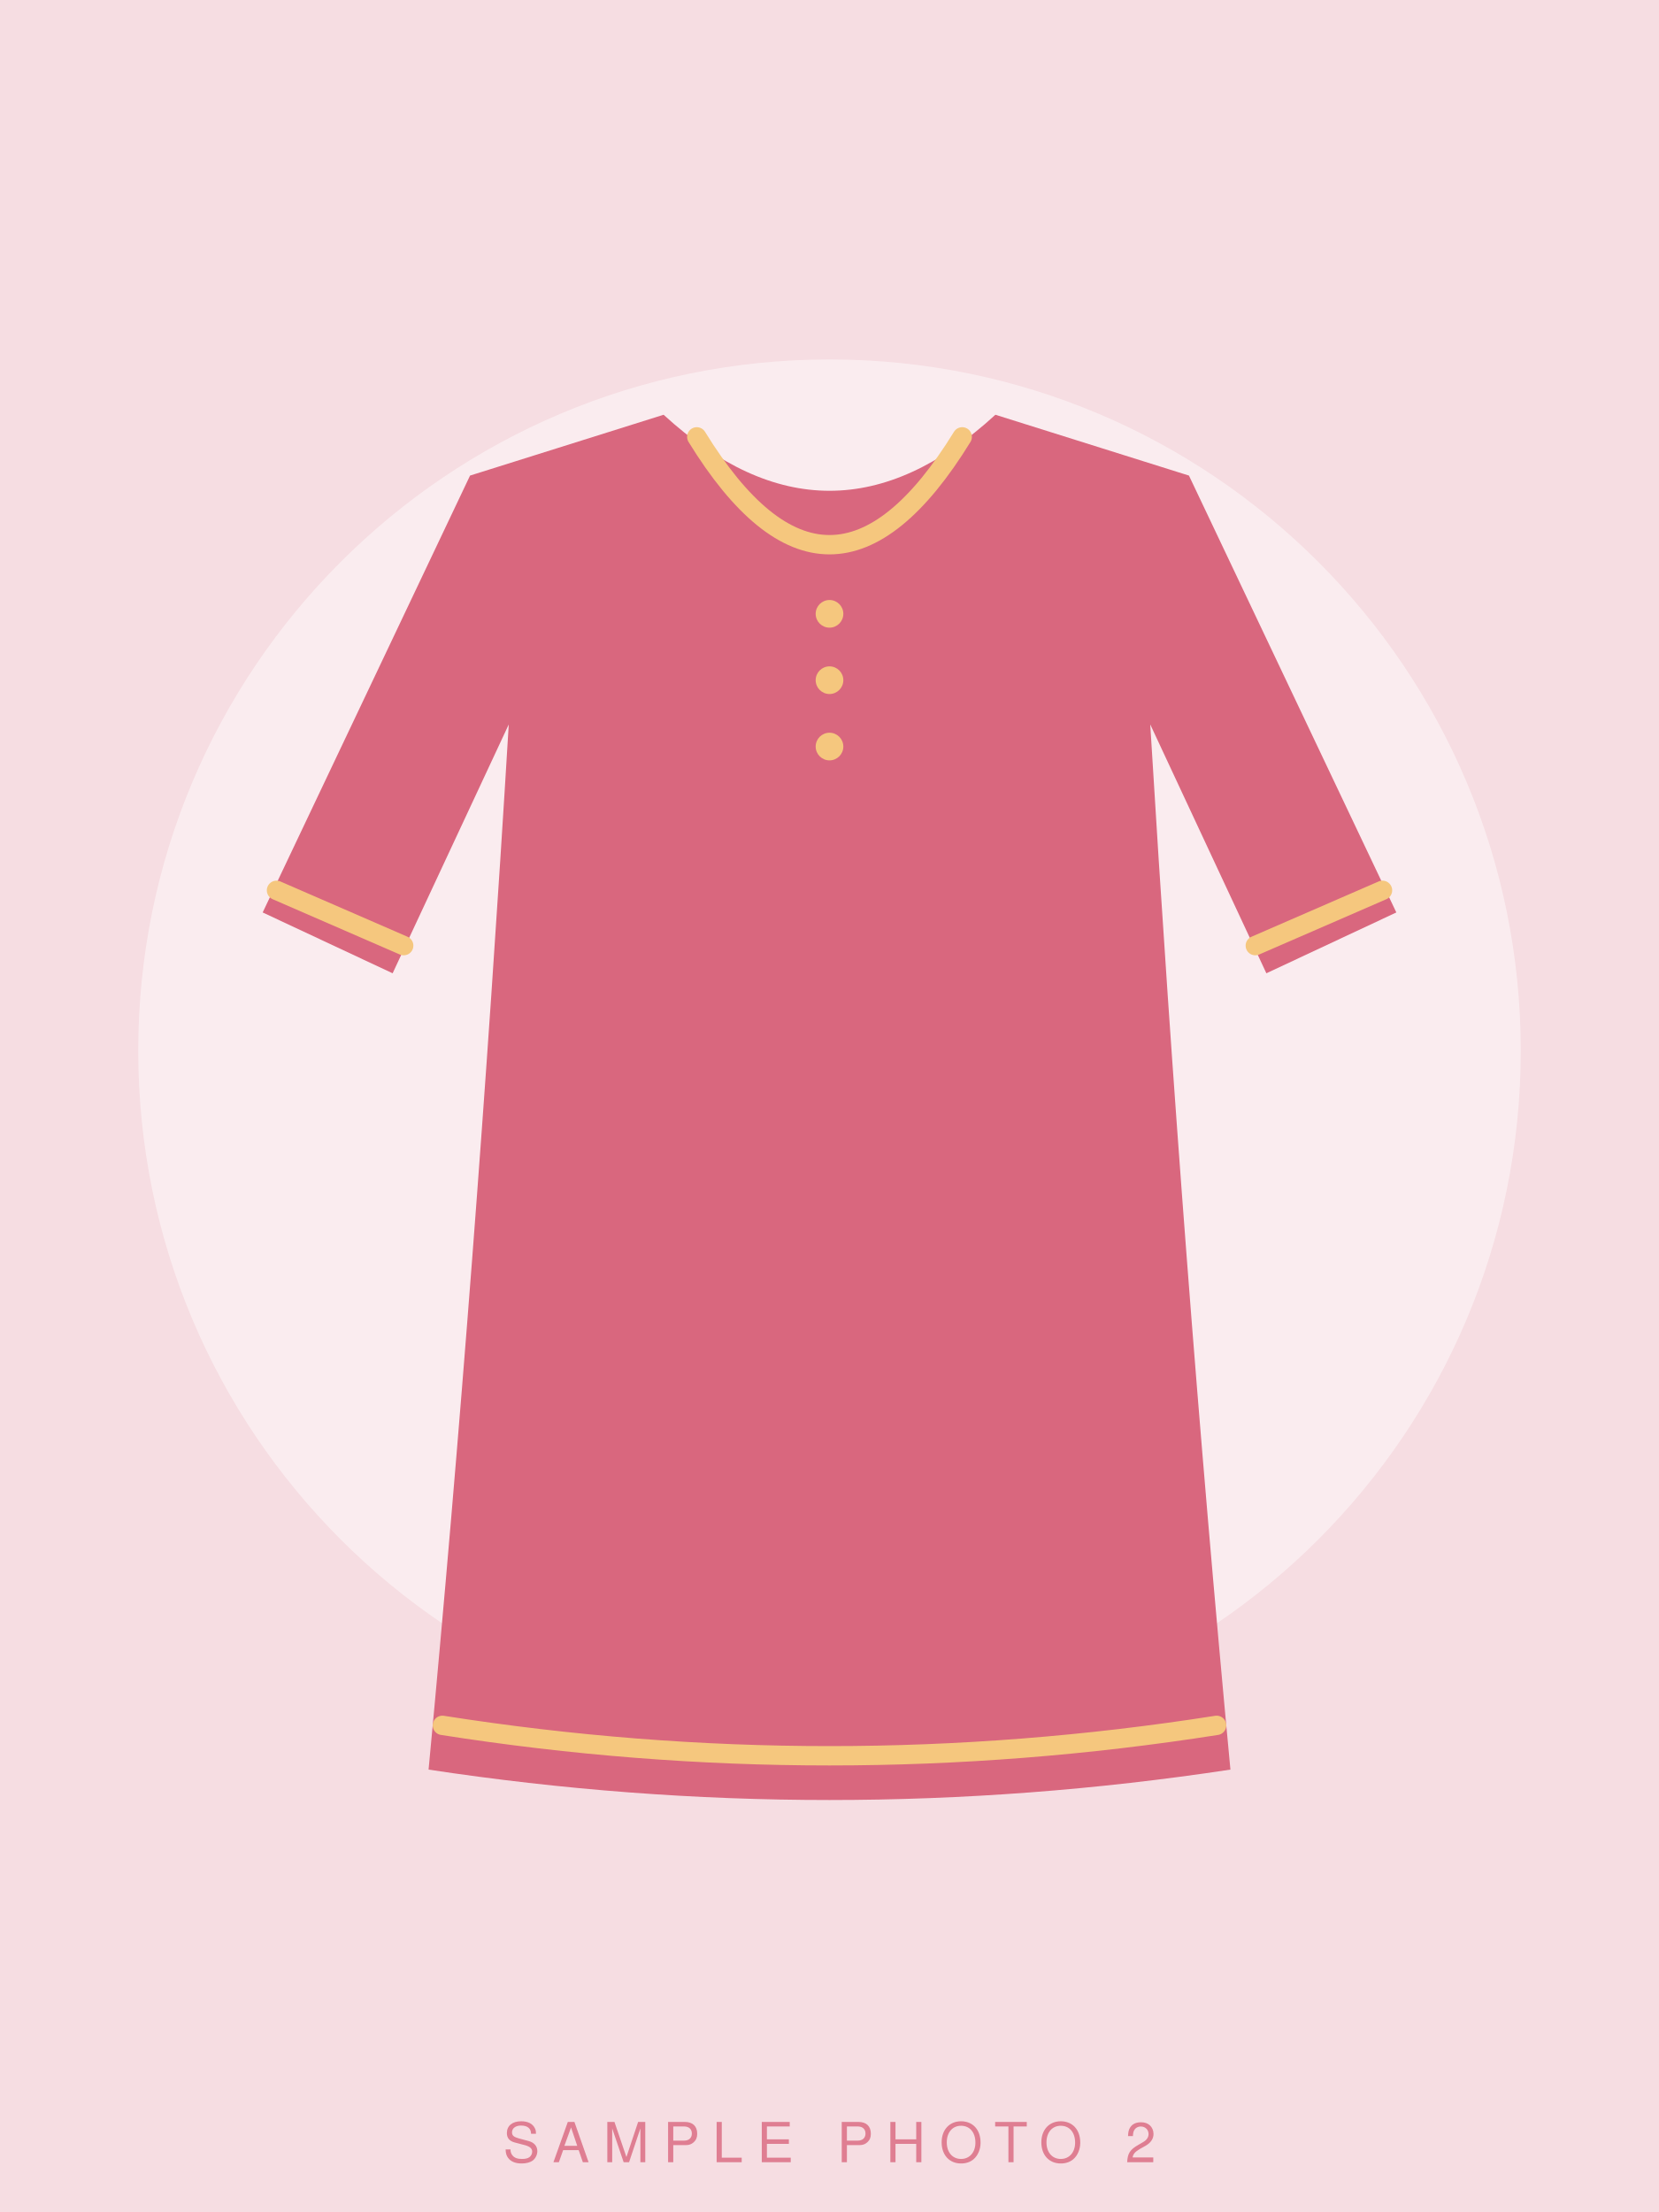
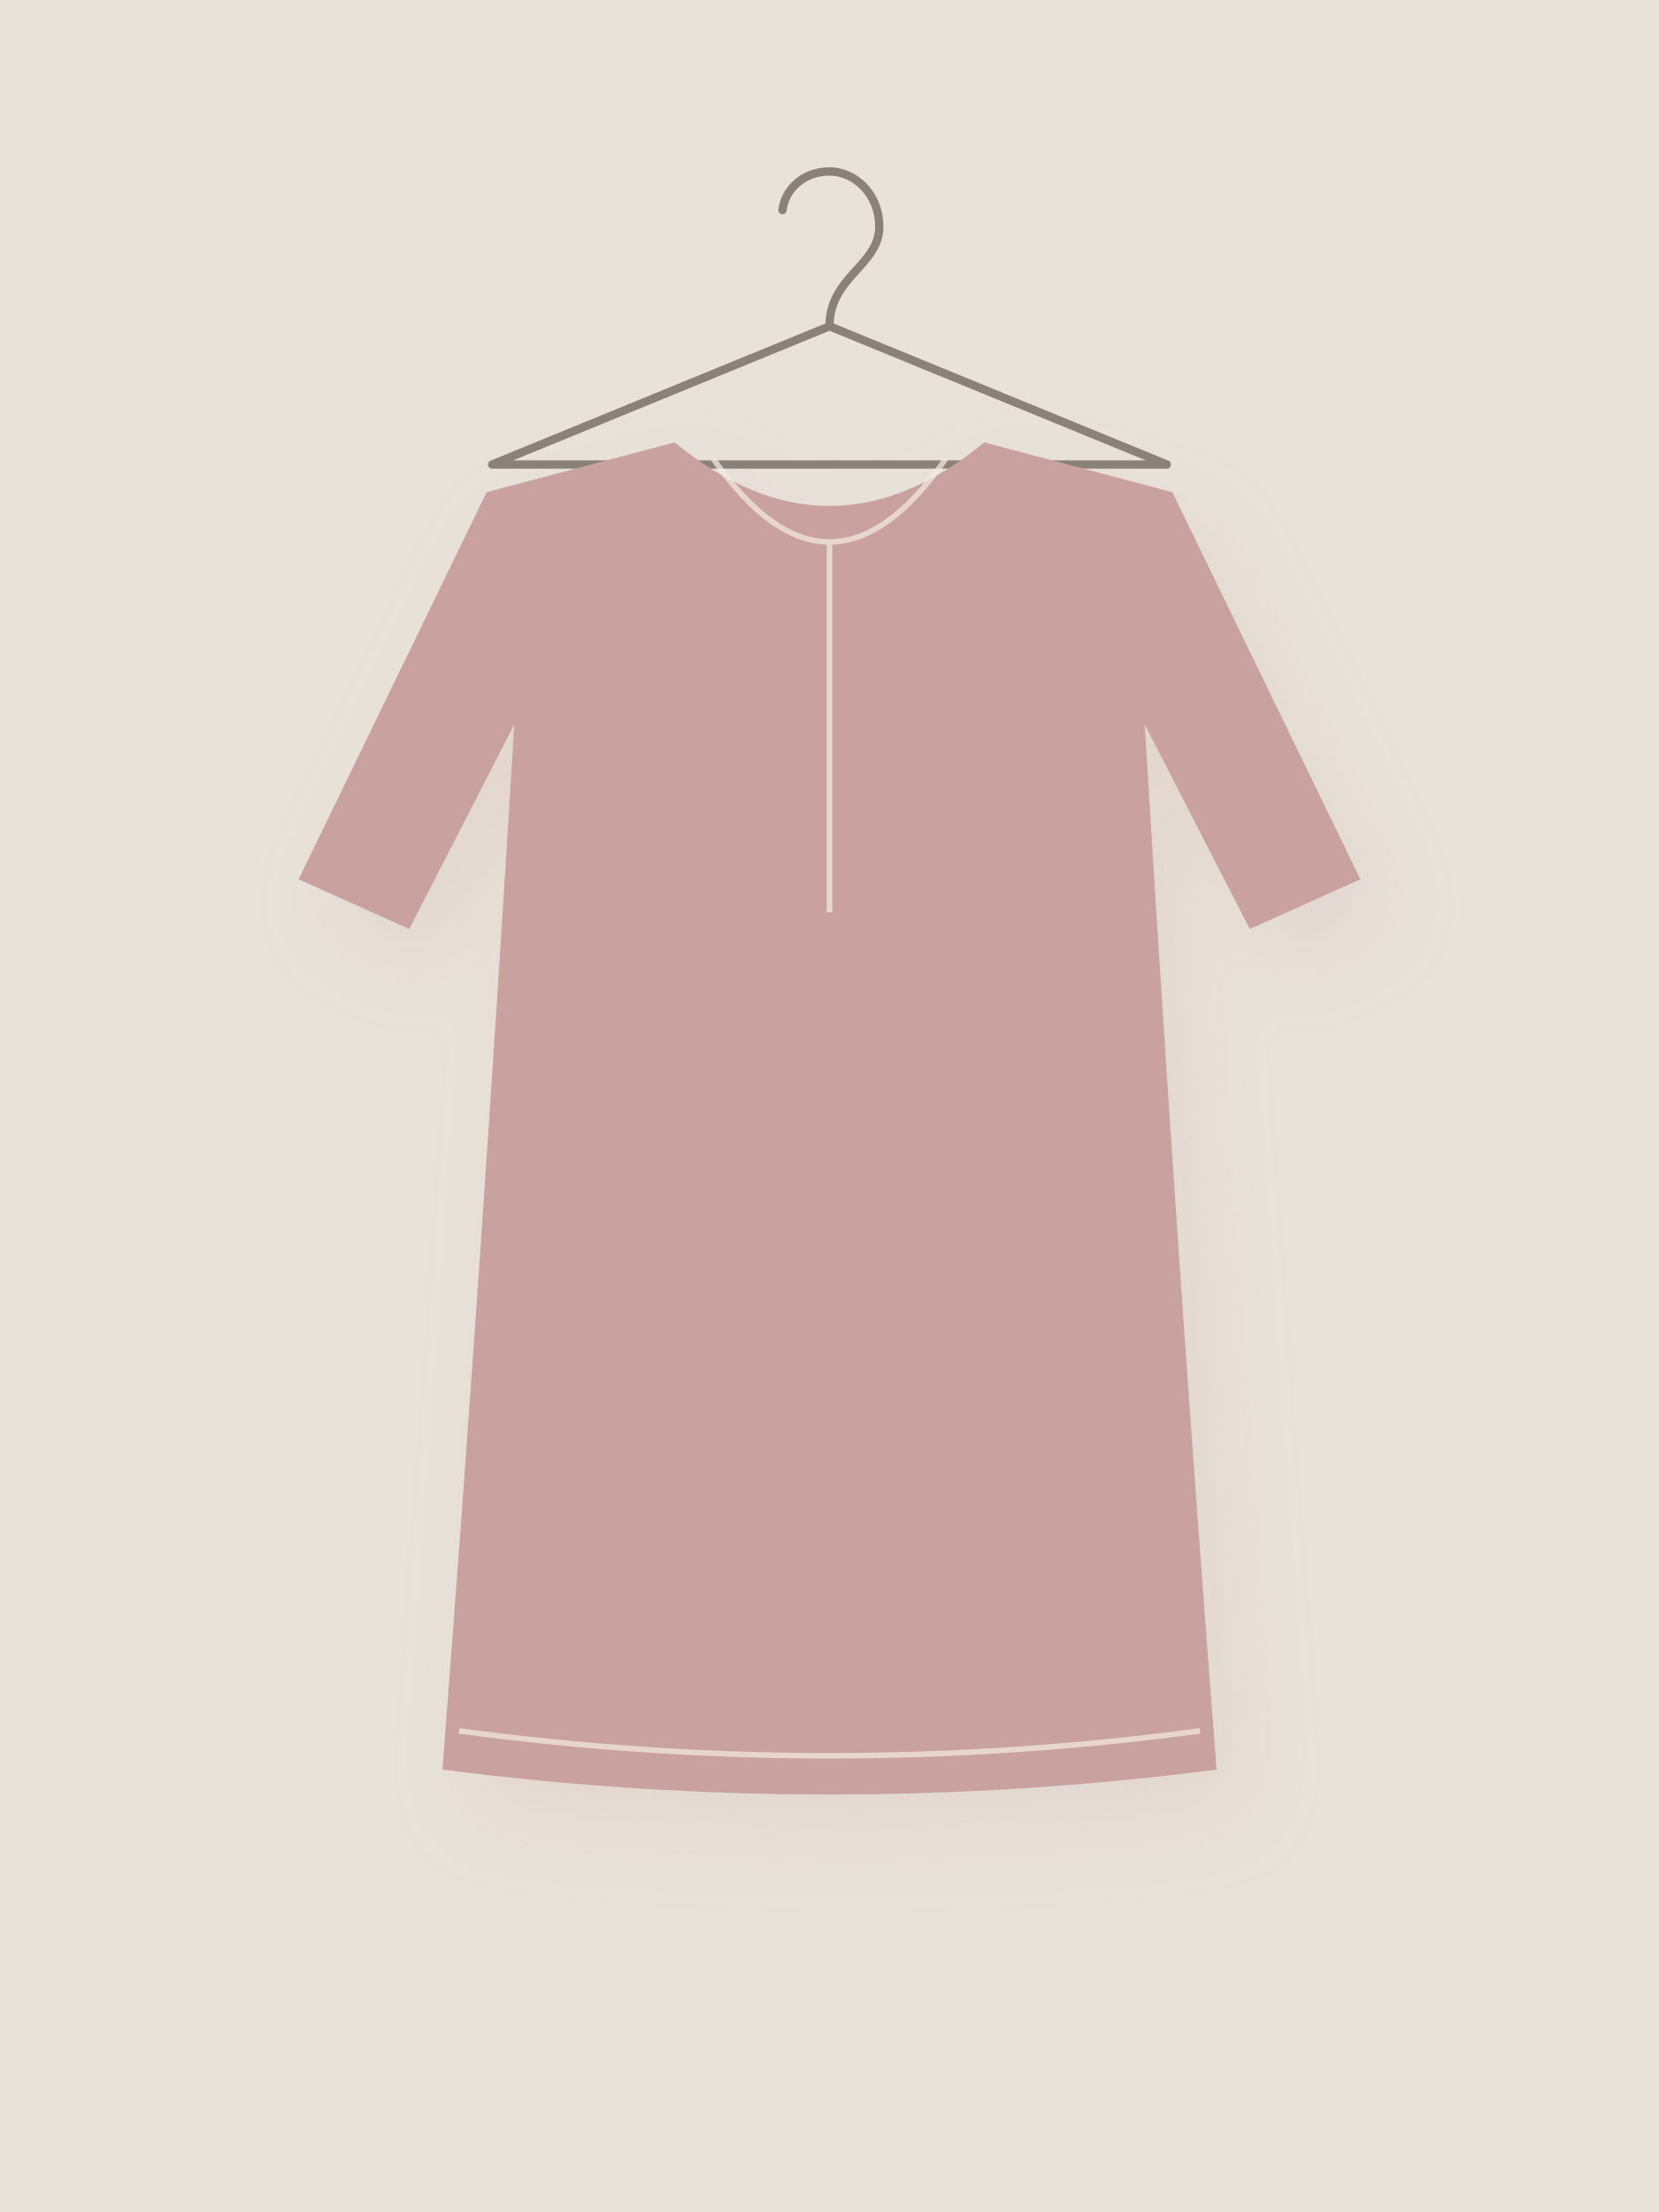
- <svg xmlns="http://www.w3.org/2000/svg" viewBox="0 0 600 800">
-   <rect width="600" height="800" fill="#F6DDE2" />
-   <circle cx="300" cy="380" r="250" fill="#ffffff" opacity="0.45" />
-   <path d="M240,150 Q300,205 360,150 L430,172 L505,330 L458,352 L416,262 Q428,460 445,640 Q300,662 155,640 Q172,460 184,262 L142,352 L95,330 L170,172 Z" fill="#D9677E" />
-   <path d="M252,158 Q300,236 348,158" fill="none" stroke="#F5C77E" stroke-width="7" stroke-linecap="round" />
-   <path d="M160,624 Q300,646 440,624" fill="none" stroke="#F5C77E" stroke-width="7" stroke-linecap="round" />
-   <path d="M100,322 L146,342" stroke="#F5C77E" stroke-width="7" stroke-linecap="round" />
-   <path d="M500,322 L454,342" stroke="#F5C77E" stroke-width="7" stroke-linecap="round" />
-   <circle cx="300" cy="222" r="5" fill="#F5C77E" />
-   <circle cx="300" cy="246" r="5" fill="#F5C77E" />
-   <circle cx="300" cy="270" r="5" fill="#F5C77E" />
-   <text x="300" y="782" text-anchor="middle" font-family="Helvetica, Arial, sans-serif" font-size="20" letter-spacing="5" fill="#D9677E" opacity="0.8">SAMPLE PHOTO 2</text>
+ <svg xmlns="http://www.w3.org/2000/svg" viewBox="0 0 600 800" preserveAspectRatio="xMidYMid slice">
+   <defs>
+     <filter id="s" x="-20%" y="-20%" width="140%" height="140%">
+       <feGaussianBlur stdDeviation="14" />
+     </filter>
+   </defs>
+   <rect width="600" height="800" fill="#E8E2DA" />
+   <g transform="translate(0,0)">
+     <g transform="translate(10,14)" opacity="0.18" filter="url(#s)" fill="#3b2f28">
+       <path d="M244,160 Q300,206 356,160 L424,178 L492,318 L452,336 L414,262 Q426,460 440,640 Q300,658 160,640 Q174,460 186,262 L148,336 L108,318 L176,178 Z" fill="#C9A19E" />
+       <g fill="none" stroke="#F4EDE6" stroke-width="2" opacity="0.7">
+         <path d="M258,166 Q300,226 342,166" />
+         <path d="M300,196 L300,330" />
+         <path d="M166,626 Q300,644 434,626" />
+       </g>
+     </g>
+     <g fill="none" stroke="#8A8178" stroke-width="3" stroke-linecap="round" stroke-linejoin="round">
+       <path d="M300,118 C300,100 318,96 318,82 C318,70 309,62 300,62 C291,62 284,68 283,76" />
+       <path d="M300,118 L178,168 L422,168 Z" />
+     </g>
+     <path d="M244,160 Q300,206 356,160 L424,178 L492,318 L452,336 L414,262 Q426,460 440,640 Q300,658 160,640 Q174,460 186,262 L148,336 L108,318 L176,178 Z" fill="#C9A19E" />
+     <g fill="none" stroke="#F4EDE6" stroke-width="2" opacity="0.7">
+       <path d="M258,166 Q300,226 342,166" />
+       <path d="M300,196 L300,330" />
+       <path d="M166,626 Q300,644 434,626" />
+     </g>
+   </g>
</svg>
